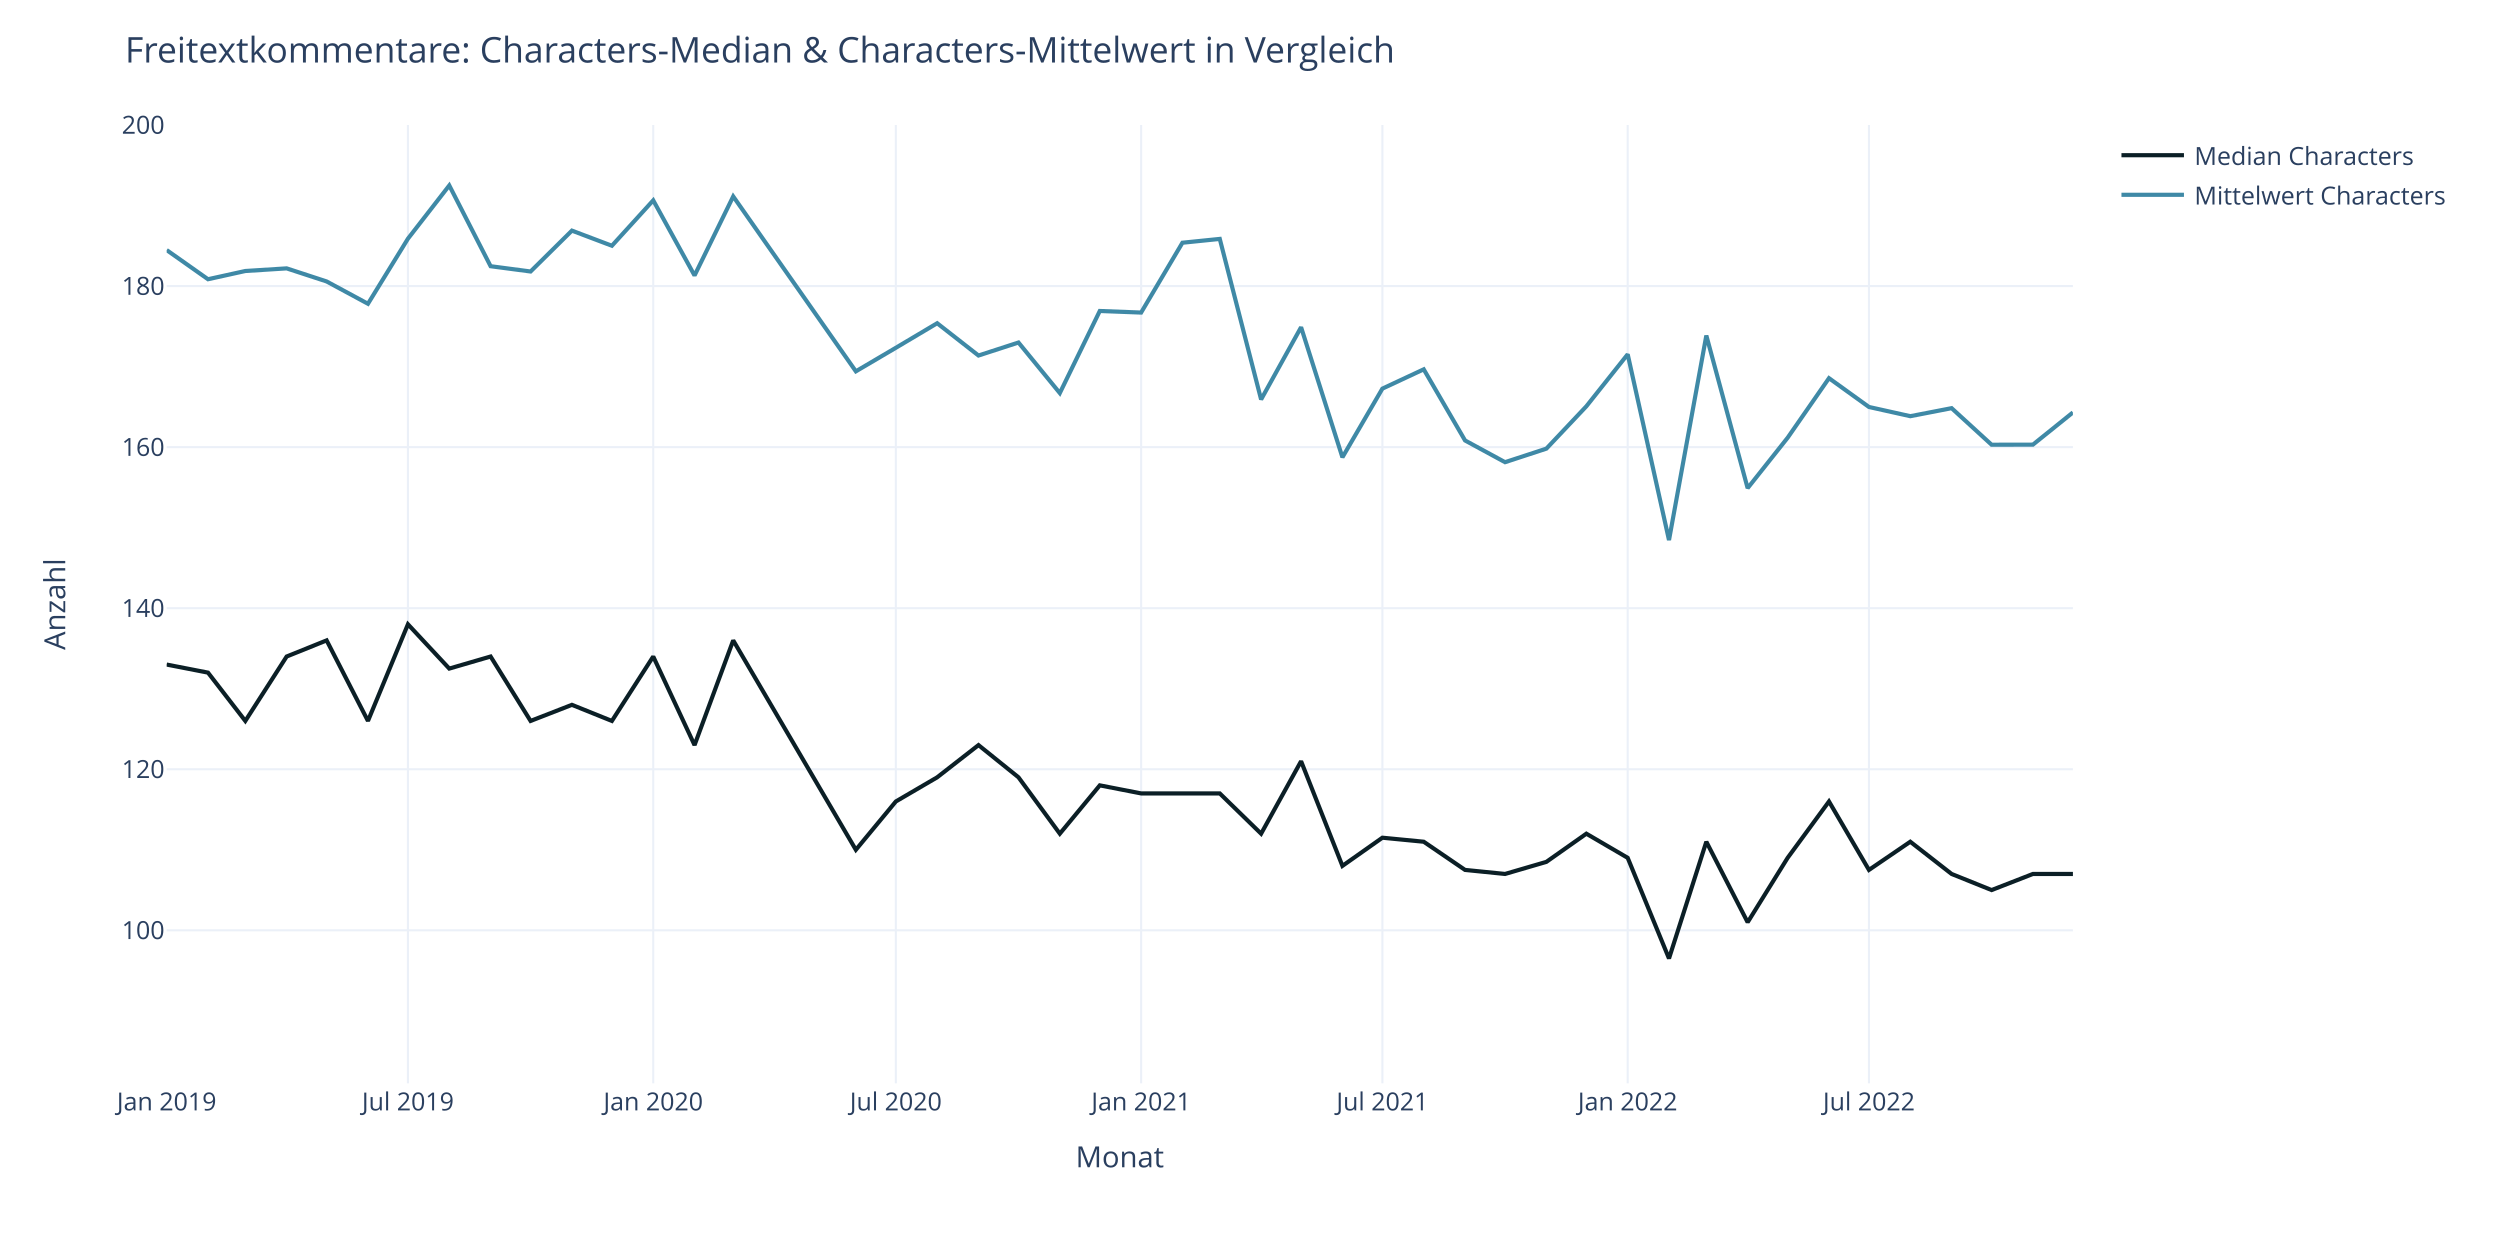
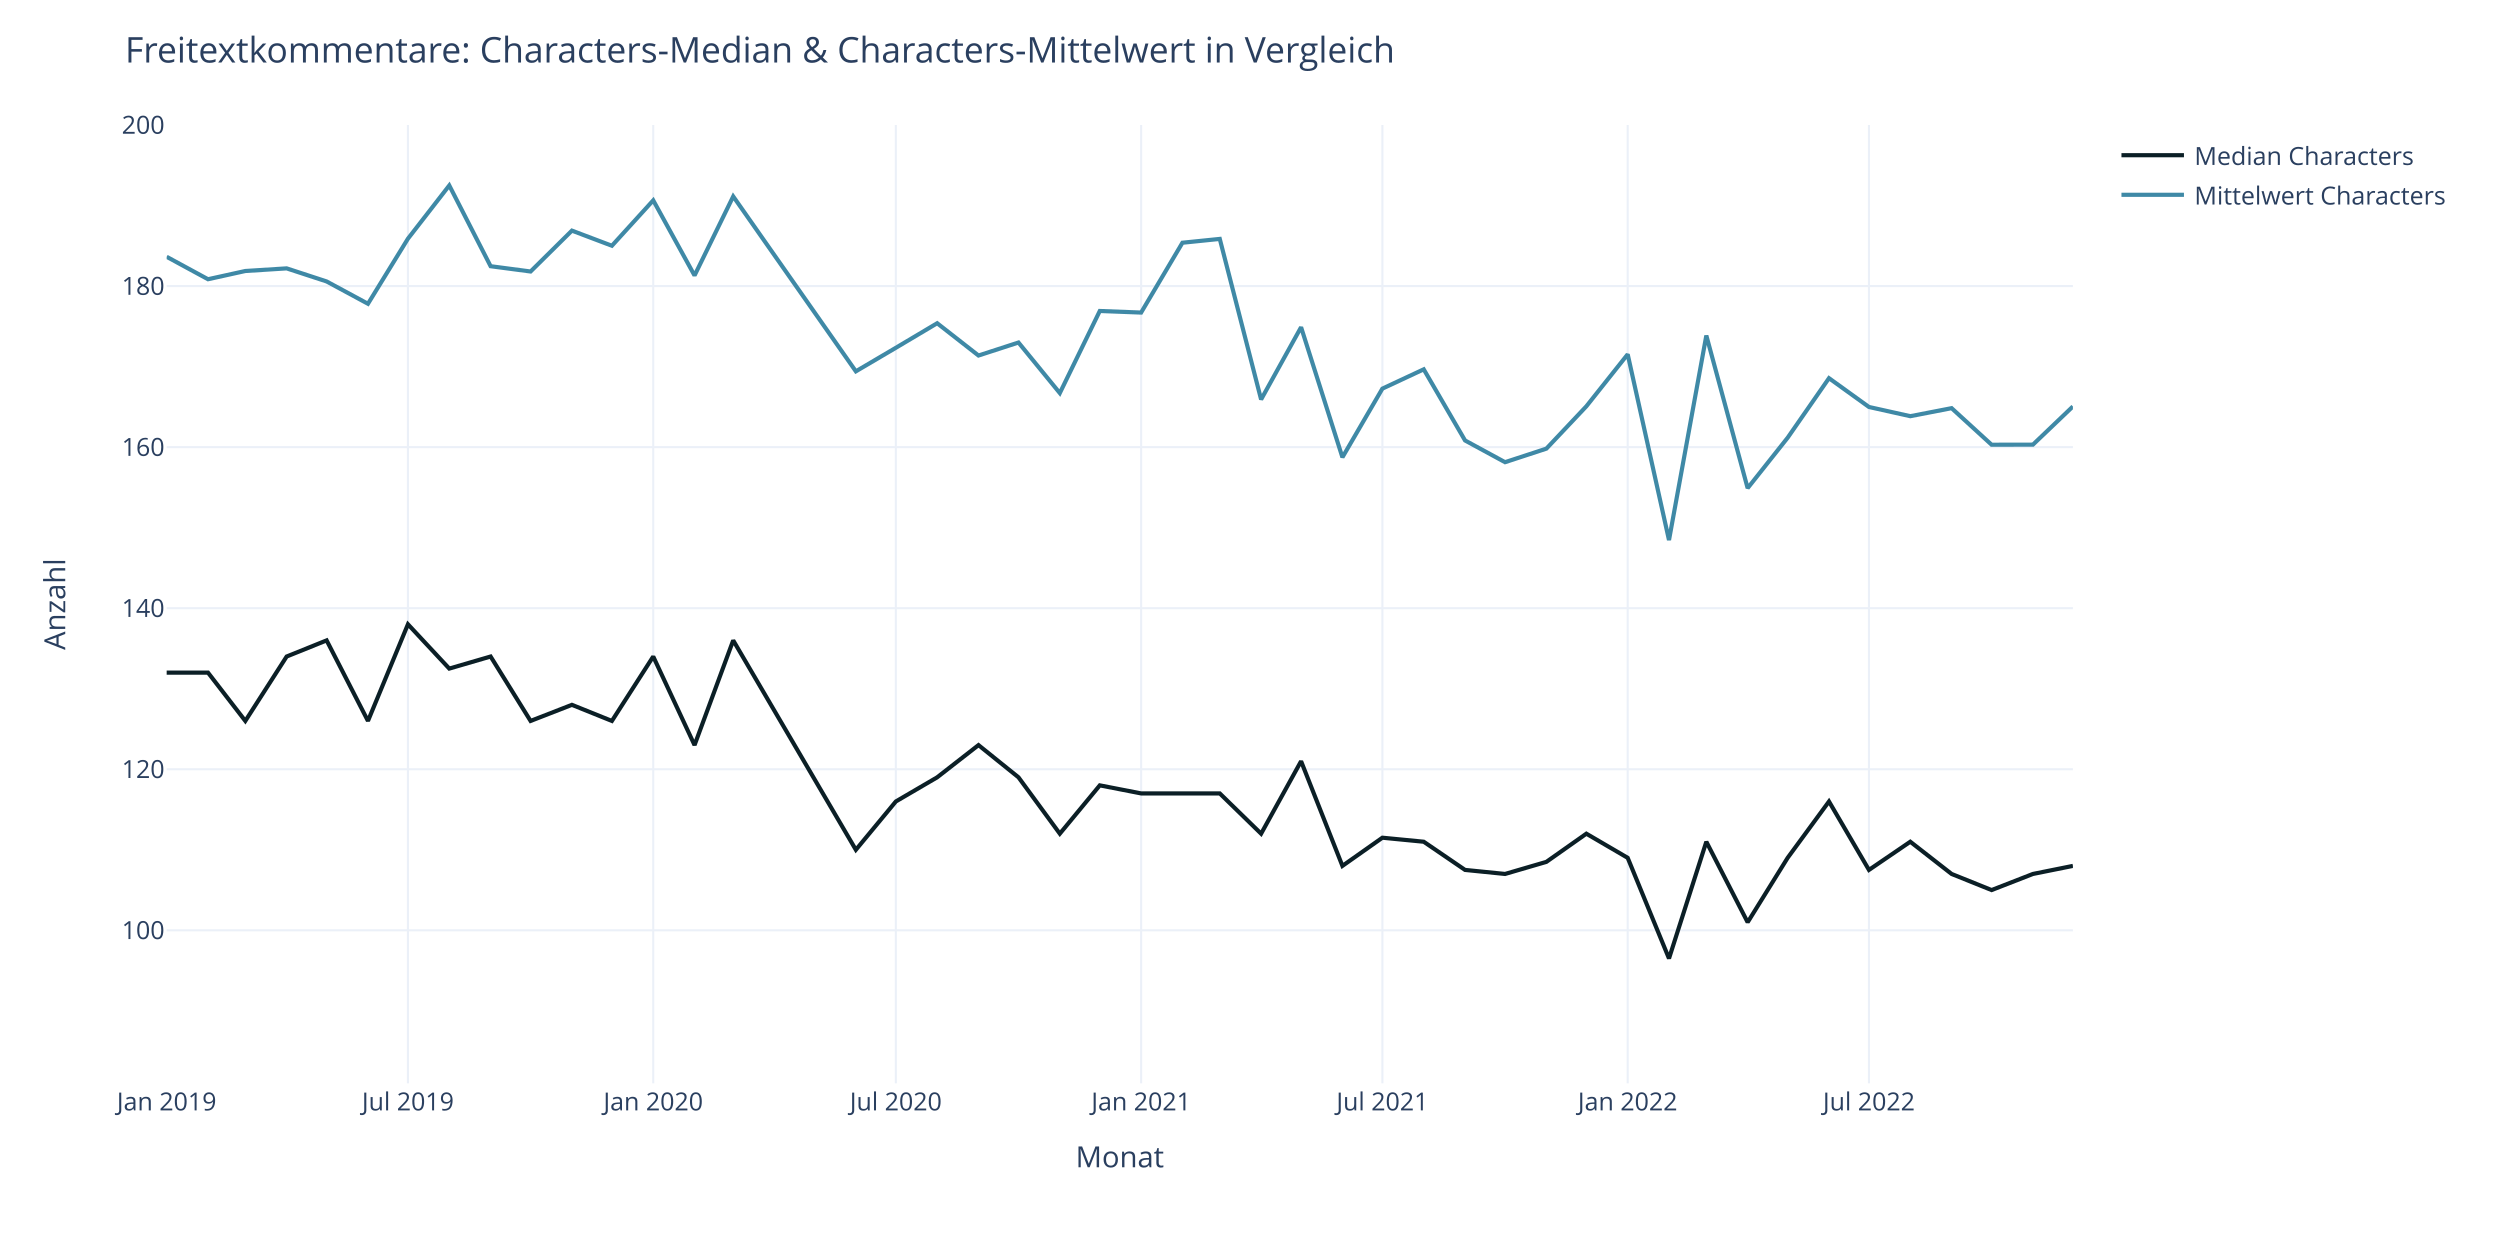
<svg xmlns="http://www.w3.org/2000/svg" class="main-svg" width="1200" height="600" style="" viewBox="0 0 1200 600">
  <rect x="0" y="0" width="1200" height="600" style="fill: rgb(255, 255, 255); fill-opacity: 1;" />
-   <defs id="defs-15f8ff">
+   <defs id="defs-ff588a">
    <g class="clips">
-       <clipPath id="clip15f8ffxyplot" class="plotclip">
+       <clipPath id="clipff588axyplot" class="plotclip">
        <rect width="915" height="460" />
      </clipPath>
-       <clipPath class="axesclip" id="clip15f8ffx">
+       <clipPath class="axesclip" id="clipff588ax">
        <rect x="80" y="0" width="915" height="600" />
      </clipPath>
-       <clipPath class="axesclip" id="clip15f8ffy">
+       <clipPath class="axesclip" id="clipff588ay">
        <rect x="0" y="60" width="1200" height="460" />
      </clipPath>
-       <clipPath class="axesclip" id="clip15f8ffxy">
+       <clipPath class="axesclip" id="clipff588axy">
        <rect x="80" y="60" width="915" height="460" />
      </clipPath>
    </g>
    <g class="gradients" />
    <g class="patterns" />
  </defs>
  <g class="bglayer" />
  <g class="layer-below">
    <g class="imagelayer" />
    <g class="shapelayer" />
  </g>
  <g class="cartesianlayer">
    <g class="subplot xy">
      <g class="layer-subplot">
        <g class="shapelayer" />
        <g class="imagelayer" />
      </g>
      <g class="minor-gridlayer">
        <g class="x" />
        <g class="y" />
      </g>
      <g class="gridlayer">
        <g class="x">
          <path class="xgrid crisp" transform="translate(195.81,0)" d="M0,60v460" style="stroke: rgb(235, 240, 248); stroke-opacity: 1; stroke-width: 1px;" />
          <path class="xgrid crisp" transform="translate(313.55,0)" d="M0,60v460" style="stroke: rgb(235, 240, 248); stroke-opacity: 1; stroke-width: 1px;" />
          <path class="xgrid crisp" transform="translate(430,0)" d="M0,60v460" style="stroke: rgb(235, 240, 248); stroke-opacity: 1; stroke-width: 1px;" />
          <path class="xgrid crisp" transform="translate(547.74,0)" d="M0,60v460" style="stroke: rgb(235, 240, 248); stroke-opacity: 1; stroke-width: 1px;" />
          <path class="xgrid crisp" transform="translate(663.55,0)" d="M0,60v460" style="stroke: rgb(235, 240, 248); stroke-opacity: 1; stroke-width: 1px;" />
          <path class="xgrid crisp" transform="translate(781.29,0)" d="M0,60v460" style="stroke: rgb(235, 240, 248); stroke-opacity: 1; stroke-width: 1px;" />
          <path class="xgrid crisp" transform="translate(897.1,0)" d="M0,60v460" style="stroke: rgb(235, 240, 248); stroke-opacity: 1; stroke-width: 1px;" />
        </g>
        <g class="y">
          <path class="ygrid crisp" transform="translate(0,446.55)" d="M80,0h915" style="stroke: rgb(235, 240, 248); stroke-opacity: 1; stroke-width: 1px;" />
          <path class="ygrid crisp" transform="translate(0,369.24)" d="M80,0h915" style="stroke: rgb(235, 240, 248); stroke-opacity: 1; stroke-width: 1px;" />
          <path class="ygrid crisp" transform="translate(0,291.93)" d="M80,0h915" style="stroke: rgb(235, 240, 248); stroke-opacity: 1; stroke-width: 1px;" />
          <path class="ygrid crisp" transform="translate(0,214.62)" d="M80,0h915" style="stroke: rgb(235, 240, 248); stroke-opacity: 1; stroke-width: 1px;" />
          <path class="ygrid crisp" transform="translate(0,137.31)" d="M80,0h915" style="stroke: rgb(235, 240, 248); stroke-opacity: 1; stroke-width: 1px;" />
        </g>
      </g>
      <g class="zerolinelayer" />
      <path class="xlines-below" />
      <path class="ylines-below" />
      <g class="overlines-below" />
      <g class="xaxislayer-below" />
      <g class="yaxislayer-below" />
      <g class="overaxes-below" />
-       <g class="plot" transform="translate(80,60)" clip-path="url(#clip15f8ffxyplot)">
+       <g class="plot" transform="translate(80,60)" clip-path="url(#clipff588axyplot)">
        <g class="scatterlayer mlayer">
-           <g class="trace scatter tracea24906" style="stroke-miterlimit: 2; opacity: 1;">
+           <g class="trace scatter trace3c98a3" style="stroke-miterlimit: 2; opacity: 1;">
            <g class="fills" />
            <g class="errorbars" />
            <g class="lines">
-               <path class="js-line" d="M0,258.99L19.84,262.86L37.75,286.05L57.59,255.13L76.78,247.39L96.62,286.05L115.81,239.66L135.65,260.92L155.49,255.13L174.68,286.05L194.52,278.32L213.71,286.05L233.55,255.13L253.38,297.65L271.94,247.39L330.81,347.9L350,324.71L369.84,313.11L389.67,297.65L408.87,313.11L428.71,340.17L447.9,316.97L467.74,320.84L505.49,320.84L525.33,340.17L544.52,305.38L564.36,355.63L583.55,342.1L603.39,344.03L623.22,357.56L642.42,359.5L662.26,353.7L681.45,340.17L701.29,351.76L721.12,400.08L739.04,344.03L758.87,382.69L778.07,351.76L797.91,324.71L817.1,357.56L836.94,344.03L856.77,359.5L875.97,367.23L895.8,359.5L915,359.5" style="vector-effect: non-scaling-stroke; fill: none; stroke: rgb(11, 31, 38); stroke-opacity: 1; stroke-width: 2px; opacity: 1;" />
+               <path class="js-line" d="M0,262.86L19.84,262.86L37.75,286.05L57.59,255.13L76.78,247.39L96.62,286.05L115.81,239.66L135.65,260.92L155.49,255.13L174.68,286.05L194.52,278.32L213.71,286.05L233.55,255.13L253.38,297.65L271.94,247.39L330.81,347.9L350,324.71L369.84,313.11L389.67,297.65L408.87,313.11L428.71,340.17L447.9,316.97L467.74,320.84L505.49,320.84L525.33,340.17L544.52,305.38L564.36,355.63L583.55,342.1L603.39,344.03L623.22,357.56L642.42,359.5L662.26,353.7L681.45,340.17L701.29,351.76L721.12,400.08L739.04,344.03L758.87,382.69L778.07,351.76L797.91,324.71L817.1,357.56L836.94,344.03L856.77,359.5L875.97,367.23L895.8,359.5L915,355.63" style="vector-effect: non-scaling-stroke; fill: none; stroke: rgb(11, 31, 38); stroke-opacity: 1; stroke-width: 2px; opacity: 1;" />
            </g>
            <g class="points" />
            <g class="text" />
          </g>
-           <g class="trace scatter traceeb31b1" style="stroke-miterlimit: 2; opacity: 1;">
+           <g class="trace scatter trace7486fa" style="stroke-miterlimit: 2; opacity: 1;">
            <g class="fills" />
            <g class="errorbars" />
            <g class="lines">
-               <path class="js-line" d="M0,60.04L19.84,74.03L37.75,70.08L57.59,68.82L76.78,75.1L96.62,85.81L115.81,54.57L135.65,29.02L155.49,67.78L174.68,70.32L194.52,50.7L213.71,57.96L233.55,36.17L253.38,72.24L271.94,34.28L330.81,118.24L350,106.94L369.84,95.15L389.67,110.65L408.87,104.41L428.71,128.68L447.9,89.27L467.74,90.03L487.57,56.51L505.49,54.68L525.33,131.75L544.52,97.06L564.36,159.52L583.55,126.54L603.39,117.28L623.22,151.42L642.42,161.85L662.26,155.35L681.45,135.02L701.29,110.07L721.12,199.25L739.04,101.05L758.87,174.31L778.07,150.11L797.91,121.53L817.1,135.35L836.94,139.77L856.77,135.92L875.97,153.47L895.8,153.43L915,137.97" style="vector-effect: non-scaling-stroke; fill: none; stroke: rgb(63, 137, 166); stroke-opacity: 1; stroke-width: 2px; opacity: 1;" />
+               <path class="js-line" d="M0,63.26L19.84,74.03L37.75,70.08L57.59,68.82L76.78,75.1L96.62,85.81L115.81,54.57L135.65,29.02L155.49,67.78L174.68,70.32L194.52,50.7L213.71,57.96L233.55,36.17L253.38,72.24L271.94,34.28L330.81,118.24L350,106.94L369.84,95.15L389.67,110.65L408.87,104.41L428.71,128.68L447.9,89.27L467.74,90.03L487.57,56.51L505.49,54.68L525.33,131.75L544.52,97.06L564.36,159.52L583.55,126.54L603.39,117.28L623.22,151.42L642.42,161.85L662.26,155.35L681.45,135.02L701.29,110.07L721.12,199.25L739.04,101.05L758.87,174.31L778.07,150.11L797.91,121.53L817.1,135.35L836.94,139.77L856.77,135.92L875.97,153.47L895.8,153.43L915,135.1" style="vector-effect: non-scaling-stroke; fill: none; stroke: rgb(63, 137, 166); stroke-opacity: 1; stroke-width: 2px; opacity: 1;" />
            </g>
            <g class="points" />
            <g class="text" />
          </g>
        </g>
      </g>
      <g class="overplot" />
      <path class="xlines-above crisp" d="M0,0" style="fill: none;" />
      <path class="ylines-above crisp" d="M0,0" style="fill: none;" />
      <g class="overlines-above" />
      <g class="xaxislayer-above">
        <g class="xtick">
          <text text-anchor="middle" x="0" y="533" transform="translate(80,0)" style="font-family: 'Open Sans', verdana, arial, sans-serif; font-size: 12px; fill: rgb(42, 63, 95); fill-opacity: 1; white-space: pre; opacity: 1;">Jan 2019</text>
        </g>
        <g class="xtick">
          <text text-anchor="middle" x="0" y="533" style="font-family: 'Open Sans', verdana, arial, sans-serif; font-size: 12px; fill: rgb(42, 63, 95); fill-opacity: 1; white-space: pre; opacity: 1;" transform="translate(195.81,0)">Jul 2019</text>
        </g>
        <g class="xtick">
          <text text-anchor="middle" x="0" y="533" style="font-family: 'Open Sans', verdana, arial, sans-serif; font-size: 12px; fill: rgb(42, 63, 95); fill-opacity: 1; white-space: pre; opacity: 1;" transform="translate(313.55,0)">Jan 2020</text>
        </g>
        <g class="xtick">
          <text text-anchor="middle" x="0" y="533" style="font-family: 'Open Sans', verdana, arial, sans-serif; font-size: 12px; fill: rgb(42, 63, 95); fill-opacity: 1; white-space: pre; opacity: 1;" transform="translate(430,0)">Jul 2020</text>
        </g>
        <g class="xtick">
          <text text-anchor="middle" x="0" y="533" style="font-family: 'Open Sans', verdana, arial, sans-serif; font-size: 12px; fill: rgb(42, 63, 95); fill-opacity: 1; white-space: pre; opacity: 1;" transform="translate(547.74,0)">Jan 2021</text>
        </g>
        <g class="xtick">
          <text text-anchor="middle" x="0" y="533" style="font-family: 'Open Sans', verdana, arial, sans-serif; font-size: 12px; fill: rgb(42, 63, 95); fill-opacity: 1; white-space: pre; opacity: 1;" transform="translate(663.55,0)">Jul 2021</text>
        </g>
        <g class="xtick">
          <text text-anchor="middle" x="0" y="533" style="font-family: 'Open Sans', verdana, arial, sans-serif; font-size: 12px; fill: rgb(42, 63, 95); fill-opacity: 1; white-space: pre; opacity: 1;" transform="translate(781.29,0)">Jan 2022</text>
        </g>
        <g class="xtick">
          <text text-anchor="middle" x="0" y="533" style="font-family: 'Open Sans', verdana, arial, sans-serif; font-size: 12px; fill: rgb(42, 63, 95); fill-opacity: 1; white-space: pre; opacity: 1;" transform="translate(897.1,0)">Jul 2022</text>
        </g>
      </g>
      <g class="yaxislayer-above">
        <g class="ytick">
          <text text-anchor="end" x="79" y="4.2" transform="translate(0,446.55)" style="font-family: 'Open Sans', verdana, arial, sans-serif; font-size: 12px; fill: rgb(42, 63, 95); fill-opacity: 1; white-space: pre; opacity: 1;">100</text>
        </g>
        <g class="ytick">
          <text text-anchor="end" x="79" y="4.2" style="font-family: 'Open Sans', verdana, arial, sans-serif; font-size: 12px; fill: rgb(42, 63, 95); fill-opacity: 1; white-space: pre; opacity: 1;" transform="translate(0,369.24)">120</text>
        </g>
        <g class="ytick">
          <text text-anchor="end" x="79" y="4.2" style="font-family: 'Open Sans', verdana, arial, sans-serif; font-size: 12px; fill: rgb(42, 63, 95); fill-opacity: 1; white-space: pre; opacity: 1;" transform="translate(0,291.93)">140</text>
        </g>
        <g class="ytick">
          <text text-anchor="end" x="79" y="4.2" style="font-family: 'Open Sans', verdana, arial, sans-serif; font-size: 12px; fill: rgb(42, 63, 95); fill-opacity: 1; white-space: pre; opacity: 1;" transform="translate(0,214.62)">160</text>
        </g>
        <g class="ytick">
          <text text-anchor="end" x="79" y="4.2" style="font-family: 'Open Sans', verdana, arial, sans-serif; font-size: 12px; fill: rgb(42, 63, 95); fill-opacity: 1; white-space: pre; opacity: 1;" transform="translate(0,137.31)">180</text>
        </g>
        <g class="ytick">
          <text text-anchor="end" x="79" y="4.2" style="font-family: 'Open Sans', verdana, arial, sans-serif; font-size: 12px; fill: rgb(42, 63, 95); fill-opacity: 1; white-space: pre; opacity: 1;" transform="translate(0,60)">200</text>
        </g>
      </g>
      <g class="overaxes-above" />
    </g>
  </g>
  <g class="polarlayer" />
  <g class="smithlayer" />
  <g class="ternarylayer" />
  <g class="geolayer" />
  <g class="funnelarealayer" />
  <g class="pielayer" />
  <g class="iciclelayer" />
  <g class="treemaplayer" />
  <g class="sunburstlayer" />
  <g class="glimages" />
-   <defs id="topdefs-15f8ff">
+   <defs id="topdefs-ff588a">
    <g class="clips" />
-     <clipPath id="legend15f8ff">
+     <clipPath id="legendff588a">
      <rect width="175" height="48" x="0" y="0" />
    </clipPath>
  </defs>
  <g class="layer-above">
    <g class="imagelayer" />
    <g class="shapelayer" />
  </g>
  <g class="infolayer">
    <g class="legend" pointer-events="all" transform="translate(1013.3,60)">
-       <rect class="bg" shape-rendering="crispEdges" width="175" height="48" x="0" y="0" style="stroke: rgb(68, 68, 68); stroke-opacity: 1; fill: rgb(255, 255, 255); fill-opacity: 1; stroke-width: 0px;" />
-       <g class="scrollbox" transform="" clip-path="url(#legend15f8ff)">
+       <rect class="bg" shape-rendering="crispEdges" style="stroke: rgb(68, 68, 68); stroke-opacity: 1; fill: rgb(255, 255, 255); fill-opacity: 1; stroke-width: 0px;" width="175" height="48" x="0" y="0" />
+       <g class="scrollbox" transform="" clip-path="url(#legendff588a)">
        <g class="groups" transform="">
          <g class="traces" transform="translate(0,14.5)" style="opacity: 1;">
            <text class="legendtext" text-anchor="start" x="40" y="4.68" style="font-family: 'Open Sans', verdana, arial, sans-serif; font-size: 12px; fill: rgb(42, 63, 95); fill-opacity: 1; white-space: pre;">Median Characters</text>
            <g class="layers" style="opacity: 1;">
              <g class="legendfill" />
              <g class="legendlines">
                <path class="js-line" d="M5,0h30" style="fill: none; stroke: rgb(11, 31, 38); stroke-opacity: 1; stroke-width: 2px;" />
              </g>
              <g class="legendsymbols">
                <g class="legendpoints" />
              </g>
            </g>
            <rect class="legendtoggle" x="0" y="-9.5" width="169.359" height="19" style="fill: rgb(0, 0, 0); fill-opacity: 0;" />
          </g>
        </g>
        <g class="groups" transform="">
          <g class="traces" transform="translate(0,33.5)" style="opacity: 1;">
            <text class="legendtext" text-anchor="start" x="40" y="4.68" style="font-family: 'Open Sans', verdana, arial, sans-serif; font-size: 12px; fill: rgb(42, 63, 95); fill-opacity: 1; white-space: pre;">Mittelwert Characters</text>
            <g class="layers" style="opacity: 1;">
              <g class="legendfill" />
              <g class="legendlines">
                <path class="js-line" d="M5,0h30" style="fill: none; stroke: rgb(63, 137, 166); stroke-opacity: 1; stroke-width: 2px;" />
              </g>
              <g class="legendsymbols">
                <g class="legendpoints" />
              </g>
            </g>
            <rect class="legendtoggle" x="0" y="-9.5" width="169.359" height="19" style="fill: rgb(0, 0, 0); fill-opacity: 0;" />
          </g>
        </g>
      </g>
-       <rect class="scrollbar" rx="20" ry="3" width="0" height="0" x="0" y="0" style="fill: rgb(128, 139, 164); fill-opacity: 1;" />
+       <rect class="scrollbar" rx="20" ry="3" width="0" height="0" style="fill: rgb(128, 139, 164); fill-opacity: 1;" x="0" y="0" />
    </g>
    <g class="g-gtitle">
      <text class="gtitle" x="60" y="30" text-anchor="start" dy="0em" style="font-family: 'Open Sans', verdana, arial, sans-serif; font-size: 17px; fill: rgb(42, 63, 95); opacity: 1; font-weight: normal; white-space: pre;">Freitextkommentare: Characters-Median &amp; Characters-Mittelwert in Vergleich</text>
    </g>
    <g class="g-xtitle">
      <text class="xtitle" x="537.5" y="560.3" text-anchor="middle" style="font-family: 'Open Sans', verdana, arial, sans-serif; font-size: 14px; fill: rgb(42, 63, 95); opacity: 1; font-weight: normal; white-space: pre;">Monat</text>
    </g>
    <g class="g-ytitle">
      <text class="ytitle" transform="rotate(-90,31.30938,290)" x="31.309" y="290" text-anchor="middle" style="font-family: 'Open Sans', verdana, arial, sans-serif; font-size: 14px; fill: rgb(42, 63, 95); opacity: 1; font-weight: normal; white-space: pre;">Anzahl</text>
    </g>
  </g>
</svg>
